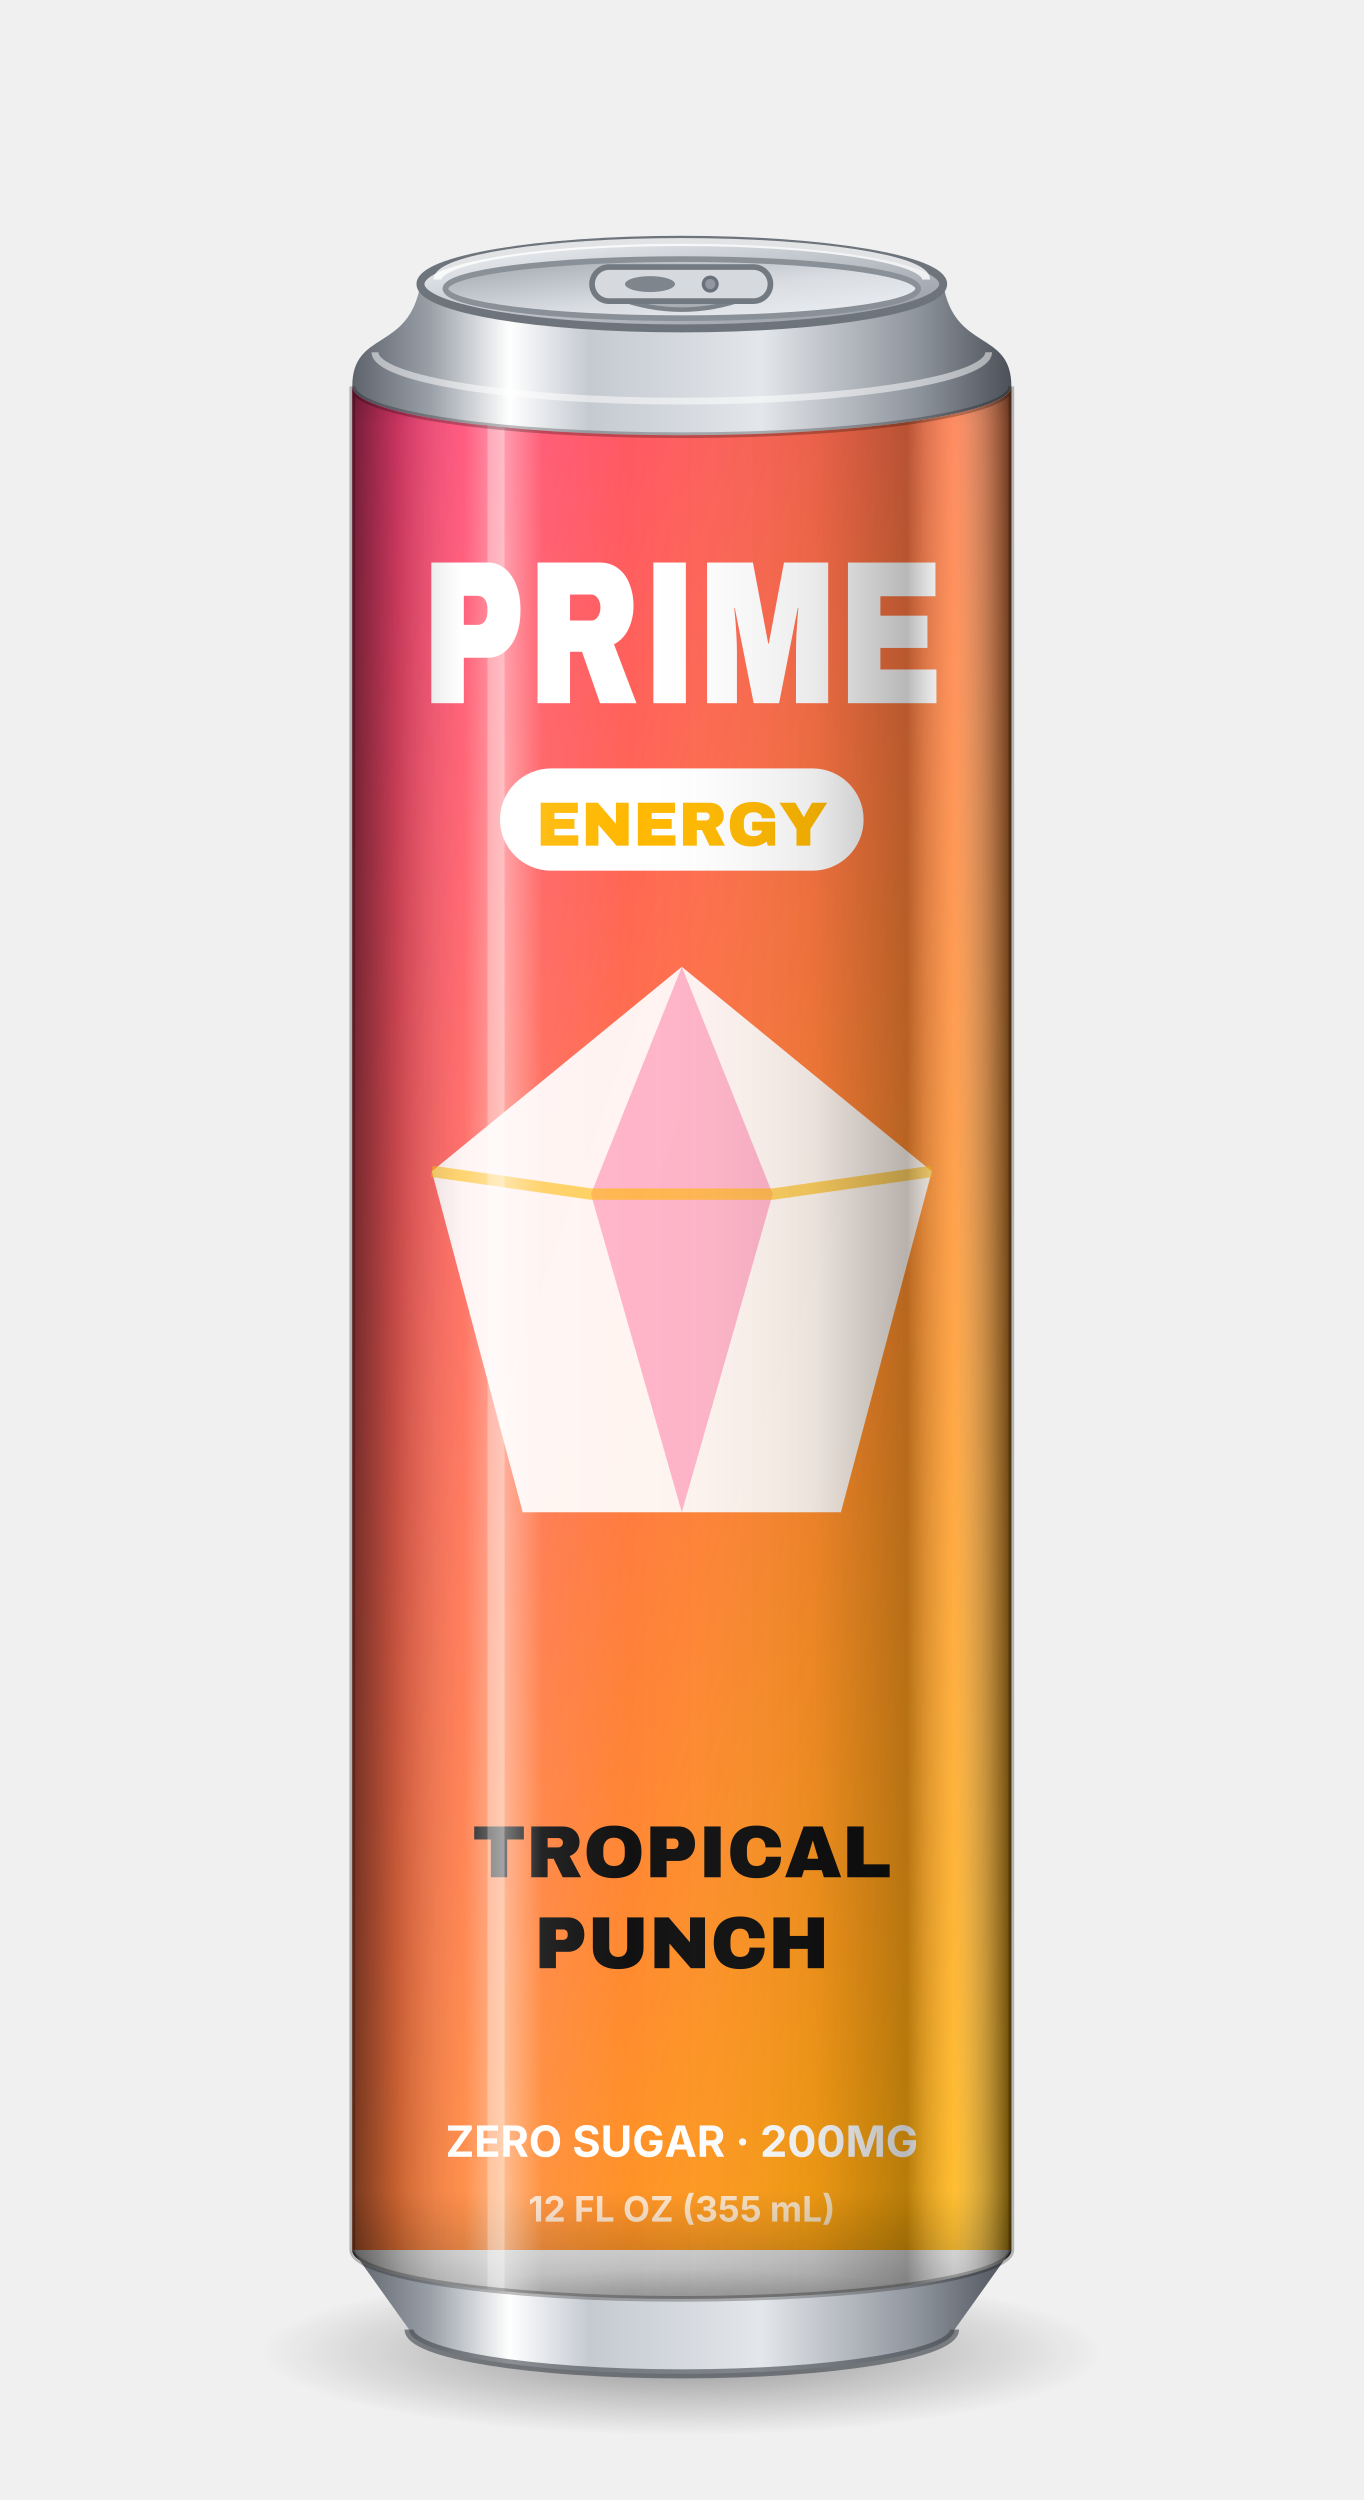
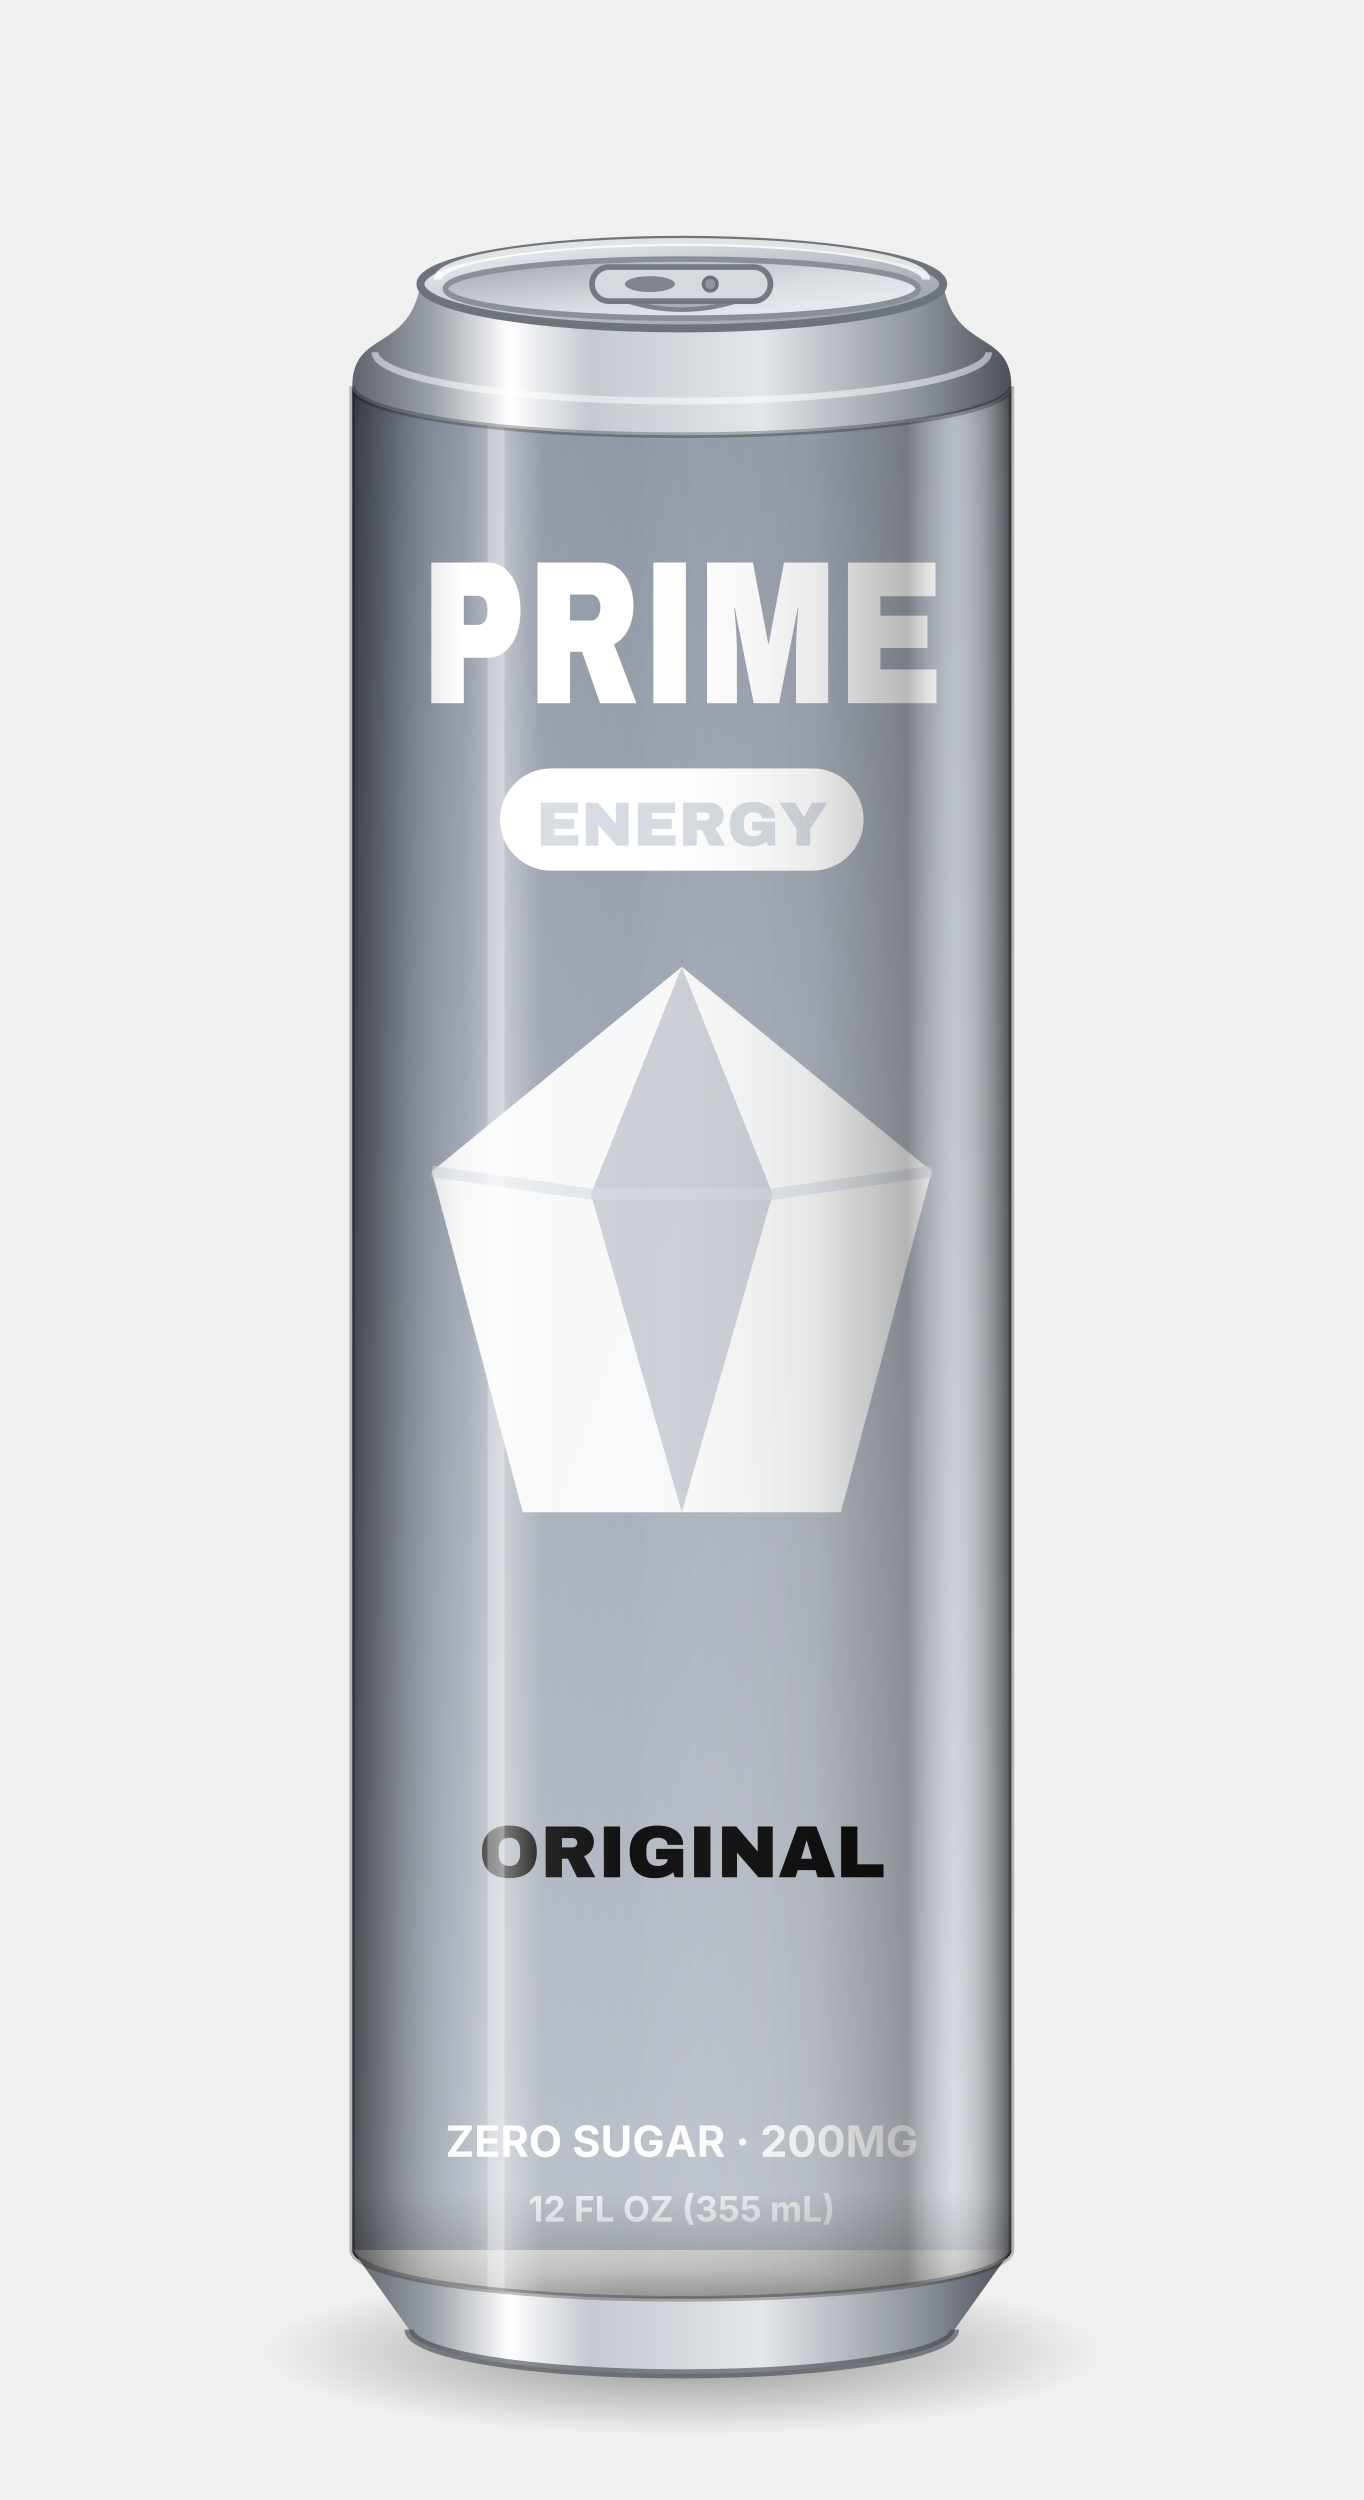
- <svg xmlns="http://www.w3.org/2000/svg" viewBox="0 0 120 220" width="120" height="220" role="img" aria-label="Prime Tropical Punch can, Second Wind art">
+ <svg xmlns="http://www.w3.org/2000/svg" viewBox="0 0 120 220" width="120" height="220" role="img" aria-label="Prime Original can, Second Wind art">
  <defs>
-     <linearGradient id="shade-prime-tropical-punch" x1="0" x2="1">
+     <linearGradient id="shade-prime-original" x1="0" x2="1">
      <stop offset="0" stop-color="#000" stop-opacity="0.55" />
      <stop offset="0.07" stop-color="#000" stop-opacity="0.22" />
      <stop offset="0.17" stop-color="#fff" stop-opacity="0.10" />
      <stop offset="0.23" stop-color="#fff" stop-opacity="0.45" />
      <stop offset="0.29" stop-color="#fff" stop-opacity="0.08" />
      <stop offset="0.42" stop-color="#fff" stop-opacity="0" />
      <stop offset="0.70" stop-color="#000" stop-opacity="0.08" />
      <stop offset="0.84" stop-color="#000" stop-opacity="0.28" />
      <stop offset="0.91" stop-color="#fff" stop-opacity="0.16" />
      <stop offset="1" stop-color="#000" stop-opacity="0.62" />
    </linearGradient>
-     <linearGradient id="vshade-prime-tropical-punch" x1="0" y1="0" x2="0" y2="1">
+     <linearGradient id="vshade-prime-original" x1="0" y1="0" x2="0" y2="1">
      <stop offset="0" stop-color="#000" stop-opacity="0.28" />
      <stop offset="0.05" stop-color="#000" stop-opacity="0" />
      <stop offset="0.94" stop-color="#000" stop-opacity="0" />
      <stop offset="1" stop-color="#000" stop-opacity="0.32" />
    </linearGradient>
-     <linearGradient id="metal-prime-tropical-punch" x1="0" x2="1">
+     <linearGradient id="metal-prime-original" x1="0" x2="1">
      <stop offset="0" stop-color="#5d626b" />
      <stop offset="0.12" stop-color="#9aa0a8" />
      <stop offset="0.24" stop-color="#ffffff" />
      <stop offset="0.36" stop-color="#c5cad1" />
      <stop offset="0.62" stop-color="#e3e6ea" />
      <stop offset="0.86" stop-color="#8d939b" />
      <stop offset="1" stop-color="#4b5058" />
    </linearGradient>
-     <linearGradient id="lid-prime-tropical-punch" x1="0" y1="0" x2="1" y2="1">
+     <linearGradient id="lid-prime-original" x1="0" y1="0" x2="1" y2="1">
      <stop offset="0" stop-color="#f4f6f8" />
      <stop offset="0.5" stop-color="#bfc4cb" />
      <stop offset="1" stop-color="#8e949c" />
    </linearGradient>
-     <linearGradient id="well-prime-tropical-punch" x1="0" y1="0" x2="1" y2="1">
+     <linearGradient id="well-prime-original" x1="0" y1="0" x2="1" y2="1">
      <stop offset="0" stop-color="#9ea4ac" />
      <stop offset="0.55" stop-color="#d9dde2" />
      <stop offset="1" stop-color="#eef0f3" />
    </linearGradient>
-     <radialGradient id="floor-prime-tropical-punch">
+     <radialGradient id="floor-prime-original">
      <stop offset="0" stop-color="#000" stop-opacity="0.4" />
      <stop offset="1" stop-color="#000" stop-opacity="0" />
    </radialGradient>
-     <clipPath id="body-prime-tropical-punch">
+     <clipPath id="body-prime-original">
      <path d="M31 34 A29.0 4.3 0 0 0 89 34 L89 198 A29.0 4.3 0 0 1 31 198 Z" />
    </clipPath>
  </defs>
-   <ellipse cx="60.0" cy="207" rx="37.0" ry="7.3" fill="url(#floor-prime-tropical-punch)" />
-   <path d="M31 198 A29.0 4.3 0 0 0 89 198 L84 205 A24.0 3.9 0 0 1 36 205 Z" fill="url(#metal-prime-tropical-punch)" />
+   <ellipse cx="60.0" cy="207" rx="37.0" ry="7.3" fill="url(#floor-prime-original)" />
+   <path d="M31 198 A29.0 4.3 0 0 0 89 198 L84 205 A24.0 3.9 0 0 1 36 205 Z" fill="url(#metal-prime-original)" />
  <path d="M36 205 A24.0 3.9 0 0 0 84 205" stroke="#3f444b" stroke-width="0.8" fill="none" opacity="0.6" />
-   <path d="M31 34 C31 29,36 31,37 25 L83 25 C84 31,89 29,89 34 A29.0 4.3 0 0 1 31 34 Z" fill="url(#metal-prime-tropical-punch)" />
+   <path d="M31 34 C31 29,36 31,37 25 L83 25 C84 31,89 29,89 34 A29.0 4.3 0 0 1 31 34 Z" fill="url(#metal-prime-original)" />
  <path d="M33 31 A27.0 4.3 0 0 0 87 31" stroke="#fff" stroke-width="0.6" fill="none" opacity="0.5" />
-   <g clip-path="url(#body-prime-tropical-punch)">
-     <linearGradient id="pr-tropical-punch" x1="0" y1="0" x2="1" y2="1">
-       <stop offset="0" stop-color="#ff3d7f" />
-       <stop offset="1" stop-color="#ffb800" />
+   <g clip-path="url(#body-prime-original)">
+     <linearGradient id="pr-original" x1="0" y1="0" x2="1" y2="1">
+       <stop offset="0" stop-color="#7c8594" />
+       <stop offset="1" stop-color="#d6dbe2" />
    </linearGradient>
-     <rect x="31" y="34" width="58" height="164" fill="url(#pr-tropical-punch)" />
+     <rect x="31" y="34" width="58" height="164" fill="url(#pr-original)" />
    <polygon points="60.0,85.08 82.0,103.08 74.0,133.08 46.0,133.08 38.0,103.08" fill="#fff" opacity="0.92" />
-     <polygon points="60.0,85.08 68.0,105.08 60.0,133.08 52.0,105.08" fill="#ff3d7f" opacity="0.35" />
-     <polyline points="38.0,103.08 52.0,105.08 68.0,105.08 82.0,103.08" stroke="#ffb800" stroke-width="1" fill="none" opacity="0.6" />
+     <polygon points="60.0,85.08 68.0,105.08 60.0,133.08 52.0,105.08" fill="#7c8594" opacity="0.35" />
+     <polyline points="38.0,103.08 52.0,105.08 68.0,105.08 82.0,103.08" stroke="#d6dbe2" stroke-width="1" fill="none" opacity="0.6" />
    <path transform="translate(37.00 61.88) scale(0.7189 1)" d="M12.24 -8.32V-8.08Q12.24 -6.93 11.74 -5.99Q11.23 -5.06 10.33 -4.53Q9.43 -4 8.28 -4H5.31V0H1.33V-12.38H8.28Q9.43 -12.38 10.33 -11.85Q11.23 -11.32 11.74 -10.39Q12.24 -9.47 12.24 -8.32ZM5.31 -6.89H6.95Q7.58 -6.89 7.89 -7.22Q8.21 -7.54 8.21 -8.1V-8.24Q8.21 -8.82 7.89 -9.13Q7.58 -9.45 6.95 -9.45H5.31ZM23.69 -5.18 26.44 0H21.98L19.78 -4.52H18.31V0H14.33V-12.38H21.91Q23.24 -12.38 24.18 -11.87Q25.13 -11.36 25.6 -10.48Q26.08 -9.61 26.08 -8.59Q26.08 -7.45 25.47 -6.53Q24.86 -5.62 23.69 -5.18ZM20.92 -9.56H18.31V-7.27H20.92Q21.38 -7.27 21.71 -7.6Q22.03 -7.94 22.03 -8.42Q22.03 -8.91 21.71 -9.23Q21.38 -9.56 20.92 -9.56ZM28.51 0V-12.38H32.49V0ZM45.97 0V-4.46Q45.97 -5.29 46.03 -6.16Q46.1 -7.04 46.17 -7.63Q46.24 -8.23 46.26 -8.39H46.19L43.9 0H40.79L38.48 -8.37H38.41Q38.43 -8.21 38.51 -7.62Q38.59 -7.04 38.66 -6.16Q38.74 -5.29 38.74 -4.46V0H35.08V-12.38H40.7L42.57 -5.24H42.64L44.5 -12.38H49.91V0ZM52.33 -12.38H63.04V-9.41H56.3V-7.7H62.06V-4.86H56.3V-2.97H63.16V0H52.33Z" fill="#fff" />
    <rect x="44.0" y="67.62" width="32" height="9" rx="4.5" fill="#fff" />
-     <path transform="translate(47.17 74.42) scale(1 1)" d="M0.41 -3.78H3.68V-2.88H1.62V-2.35H3.38V-1.48H1.62V-0.91H3.72V0H0.41ZM7.08 0 5.49 -1.84V0H4.38V-3.78H5.44L7.03 -1.92V-3.78H8.15V0ZM8.96 -3.78H12.23V-2.88H10.18V-2.35H11.94V-1.48H10.18V-0.91H12.27V0H8.96ZM15.79 -1.58 16.63 0H15.27L14.6 -1.38H14.15V0H12.93V-3.78H15.25Q15.65 -3.78 15.94 -3.63Q16.23 -3.47 16.38 -3.2Q16.52 -2.94 16.52 -2.62Q16.52 -2.28 16.34 -2Q16.15 -1.72 15.79 -1.58ZM14.94 -2.92H14.15V-2.22H14.94Q15.09 -2.22 15.19 -2.32Q15.28 -2.43 15.28 -2.57Q15.28 -2.72 15.19 -2.82Q15.09 -2.92 14.94 -2.92ZM21.04 -2.41H19.88Q19.88 -2.65 19.67 -2.8Q19.46 -2.94 19.16 -2.94Q18.73 -2.94 18.51 -2.71Q18.29 -2.49 18.29 -2.07V-1.72Q18.29 -1.3 18.51 -1.07Q18.73 -0.84 19.16 -0.84Q19.46 -0.84 19.67 -0.98Q19.88 -1.12 19.88 -1.34H19.02V-2.11H21.04V0H20.41L20.29 -0.37Q19.77 0.07 18.94 0.07Q18 0.07 17.52 -0.43Q17.05 -0.92 17.05 -1.89Q17.05 -2.85 17.59 -3.35Q18.12 -3.85 19.11 -3.85Q19.66 -3.85 20.09 -3.68Q20.53 -3.52 20.78 -3.2Q21.04 -2.88 21.04 -2.41ZM24.14 0H22.92V-1.47L21.42 -3.78H22.82L23.55 -2.52H23.57L24.29 -3.78H25.62L24.14 -1.47Z" fill="#ffb800" />
-     <path transform="translate(41.58 165.20) scale(1 1)" d="M3.05 -3.33V0H1.62V-3.33H0.15V-4.47H4.52V-3.33ZM8.55 -1.87 9.55 0H7.94L7.14 -1.63H6.61V0H5.17V-4.47H7.91Q8.39 -4.47 8.73 -4.29Q9.07 -4.1 9.25 -3.79Q9.42 -3.47 9.42 -3.1Q9.42 -2.69 9.2 -2.36Q8.98 -2.03 8.55 -1.87ZM7.55 -3.45H6.61V-2.63H7.55Q7.72 -2.63 7.84 -2.75Q7.96 -2.87 7.96 -3.04Q7.96 -3.22 7.84 -3.33Q7.72 -3.45 7.55 -3.45ZM14.87 -2.24Q14.87 -1.1 14.24 -0.51Q13.61 0.08 12.45 0.08Q11.3 0.08 10.67 -0.51Q10.04 -1.1 10.04 -2.24Q10.04 -3.37 10.67 -3.96Q11.3 -4.55 12.45 -4.55Q13.61 -4.55 14.24 -3.96Q14.87 -3.37 14.87 -2.24ZM11.51 -2.44V-2.03Q11.51 -1.55 11.75 -1.27Q11.99 -0.99 12.45 -0.99Q12.92 -0.99 13.16 -1.27Q13.4 -1.55 13.4 -2.03V-2.44Q13.4 -2.92 13.16 -3.2Q12.92 -3.48 12.45 -3.48Q11.99 -3.48 11.75 -3.2Q11.51 -2.92 11.51 -2.44ZM19.58 -3V-2.92Q19.58 -2.5 19.4 -2.16Q19.22 -1.83 18.9 -1.63Q18.57 -1.44 18.15 -1.44H17.08V0H15.65V-4.47H18.15Q18.57 -4.47 18.9 -4.28Q19.22 -4.09 19.4 -3.75Q19.58 -3.42 19.58 -3ZM17.08 -2.49H17.67Q17.9 -2.49 18.01 -2.61Q18.13 -2.72 18.13 -2.92V-2.98Q18.13 -3.19 18.01 -3.3Q17.9 -3.41 17.67 -3.41H17.08ZM20.4 0V-4.47H21.84V0ZM27.15 -2.63H25.78Q25.78 -3.02 25.57 -3.25Q25.37 -3.48 24.99 -3.48Q24.56 -3.48 24.35 -3.2Q24.15 -2.93 24.15 -2.44V-2.03Q24.15 -1.55 24.35 -1.27Q24.56 -0.99 24.98 -0.99Q25.4 -0.99 25.61 -1.21Q25.82 -1.42 25.82 -1.81H27.15Q27.15 -0.9 26.59 -0.41Q26.03 0.08 25 0.08Q23.86 0.08 23.27 -0.51Q22.68 -1.09 22.68 -2.24Q22.68 -3.38 23.27 -3.96Q23.86 -4.55 25 -4.55Q25.99 -4.55 26.57 -4.05Q27.15 -3.56 27.15 -2.63ZM30.92 0 30.73 -0.63H29.17L28.98 0H27.51L29.14 -4.47H30.81L32.44 0ZM29.46 -1.63H30.43L29.96 -3.22H29.94ZM32.98 -4.47H34.42V-1.14H36.71V0H32.98Z" fill="#111111" />
-     <path transform="translate(47.00 173.20) scale(1 1)" d="M4.42 -3V-2.92Q4.42 -2.5 4.24 -2.16Q4.06 -1.83 3.73 -1.63Q3.41 -1.44 2.99 -1.44H1.92V0H0.48V-4.47H2.99Q3.41 -4.47 3.73 -4.28Q4.06 -4.09 4.24 -3.75Q4.42 -3.42 4.42 -3ZM1.92 -2.49H2.51Q2.74 -2.49 2.85 -2.61Q2.96 -2.72 2.96 -2.92V-2.98Q2.96 -3.19 2.85 -3.3Q2.74 -3.41 2.51 -3.41H1.92ZM7.4 0.08Q6.34 0.08 5.76 -0.4Q5.17 -0.88 5.17 -1.8V-4.47H6.61V-1.82Q6.61 -1.44 6.81 -1.22Q7.01 -0.99 7.4 -0.99Q7.78 -0.99 7.99 -1.22Q8.19 -1.45 8.19 -1.82V-4.47H9.63V-1.8Q9.63 -0.88 9.05 -0.4Q8.47 0.08 7.4 0.08ZM13.79 0 11.91 -2.17V0H10.59V-4.47H11.84L13.72 -2.27V-4.47H15.04V0ZM20.29 -2.63H18.91Q18.91 -3.02 18.71 -3.25Q18.51 -3.48 18.13 -3.48Q17.69 -3.48 17.49 -3.2Q17.28 -2.93 17.28 -2.44V-2.03Q17.28 -1.55 17.49 -1.27Q17.69 -0.99 18.12 -0.99Q18.53 -0.99 18.75 -1.21Q18.96 -1.42 18.96 -1.81H20.29Q20.29 -0.9 19.72 -0.41Q19.16 0.08 18.13 0.08Q16.99 0.08 16.4 -0.51Q15.81 -1.09 15.81 -2.24Q15.81 -3.38 16.4 -3.96Q16.99 -4.55 18.13 -4.55Q19.13 -4.55 19.71 -4.05Q20.29 -3.56 20.29 -2.63ZM24.08 0V-1.7H22.5V0H21.06V-4.47H22.5V-2.84H24.08V-4.47H25.51V0Z" fill="#111111" />
+     <path transform="translate(47.17 74.42) scale(1 1)" d="M0.41 -3.78H3.68V-2.88H1.62V-2.35H3.38V-1.48H1.62V-0.91H3.72V0H0.41ZM7.08 0 5.49 -1.84V0H4.38V-3.78H5.44L7.03 -1.92V-3.78H8.15V0ZM8.96 -3.78H12.23V-2.88H10.18V-2.35H11.94V-1.48H10.18V-0.91H12.27V0H8.96ZM15.79 -1.58 16.63 0H15.27L14.6 -1.38H14.15V0H12.93V-3.78H15.25Q15.65 -3.78 15.94 -3.63Q16.23 -3.47 16.38 -3.2Q16.52 -2.94 16.52 -2.62Q16.52 -2.28 16.34 -2Q16.15 -1.72 15.79 -1.58ZM14.94 -2.92H14.15V-2.22H14.94Q15.09 -2.22 15.19 -2.32Q15.28 -2.43 15.28 -2.57Q15.28 -2.72 15.19 -2.82Q15.09 -2.92 14.94 -2.92ZM21.04 -2.41H19.88Q19.88 -2.65 19.67 -2.8Q19.46 -2.94 19.16 -2.94Q18.73 -2.94 18.51 -2.71Q18.29 -2.49 18.29 -2.07V-1.72Q18.29 -1.3 18.51 -1.07Q18.73 -0.84 19.16 -0.84Q19.46 -0.84 19.67 -0.98Q19.88 -1.12 19.88 -1.34H19.02V-2.11H21.04V0H20.41L20.29 -0.37Q19.77 0.07 18.94 0.07Q18 0.07 17.52 -0.43Q17.05 -0.92 17.05 -1.89Q17.05 -2.85 17.59 -3.35Q18.12 -3.85 19.11 -3.85Q19.66 -3.85 20.09 -3.68Q20.53 -3.52 20.78 -3.2Q21.04 -2.88 21.04 -2.41ZM24.14 0H22.92V-1.47L21.42 -3.78H22.82L23.55 -2.52H23.57L24.29 -3.78H25.62L24.14 -1.47Z" fill="#d6dbe2" />
+     <path transform="translate(42.12 165.20) scale(1 1)" d="M5.12 -2.24Q5.12 -1.1 4.49 -0.51Q3.86 0.08 2.7 0.08Q1.55 0.08 0.92 -0.51Q0.29 -1.1 0.29 -2.24Q0.29 -3.37 0.92 -3.96Q1.55 -4.55 2.7 -4.55Q3.86 -4.55 4.49 -3.96Q5.12 -3.37 5.12 -2.24ZM1.76 -2.44V-2.03Q1.76 -1.55 2 -1.27Q2.24 -0.99 2.7 -0.99Q3.17 -0.99 3.41 -1.27Q3.65 -1.55 3.65 -2.03V-2.44Q3.65 -2.92 3.41 -3.2Q3.17 -3.48 2.7 -3.48Q2.24 -3.48 2 -3.2Q1.76 -2.92 1.76 -2.44ZM9.28 -1.87 10.27 0H8.66L7.86 -1.63H7.33V0H5.9V-4.47H8.63Q9.11 -4.47 9.45 -4.29Q9.8 -4.1 9.97 -3.79Q10.14 -3.47 10.14 -3.1Q10.14 -2.69 9.92 -2.36Q9.7 -2.03 9.28 -1.87ZM8.27 -3.45H7.33V-2.63H8.27Q8.44 -2.63 8.56 -2.75Q8.68 -2.87 8.68 -3.04Q8.68 -3.22 8.56 -3.33Q8.44 -3.45 8.27 -3.45ZM11.02 0V-4.47H12.45V0ZM18 -2.85H16.63Q16.63 -3.13 16.39 -3.31Q16.14 -3.48 15.79 -3.48Q15.28 -3.48 15.02 -3.21Q14.76 -2.94 14.76 -2.44V-2.03Q14.76 -1.53 15.02 -1.26Q15.28 -0.99 15.79 -0.99Q16.14 -0.99 16.39 -1.16Q16.63 -1.33 16.63 -1.59H15.62V-2.5H18V0H17.26L17.12 -0.44Q16.51 0.08 15.52 0.08Q14.41 0.08 13.85 -0.5Q13.29 -1.09 13.29 -2.24Q13.29 -3.37 13.93 -3.96Q14.56 -4.55 15.73 -4.55Q16.37 -4.55 16.89 -4.36Q17.4 -4.16 17.7 -3.78Q18 -3.4 18 -2.85ZM18.96 0V-4.47H20.4V0ZM24.62 0 22.74 -2.17V0H21.42V-4.47H22.68L24.56 -2.27V-4.47H25.88V0ZM29.83 0 29.65 -0.63H28.08L27.89 0H26.42L28.05 -4.47H29.72L31.36 0ZM28.38 -1.63H29.35L28.88 -3.22H28.85ZM31.9 -4.47H33.33V-1.14H35.63V0H31.9Z" fill="#111111" />
    <path transform="translate(39.21 189.80) scale(1 1)" d="M0.21 0V-0.34L1.33 -1.92Q1.44 -2.07 1.56 -2.21Q1.69 -2.36 1.81 -2.5L1.86 -2.32Q1.67 -2.3 1.48 -2.3Q1.3 -2.3 1.11 -2.3H0.21V-2.76H2.31V-2.42L1.21 -0.87Q1.1 -0.72 0.97 -0.56Q0.84 -0.41 0.71 -0.26L0.67 -0.45Q0.86 -0.46 1.06 -0.47Q1.25 -0.47 1.44 -0.47H2.32V0ZM2.77 0V-2.76H4.62V-2.3H3.34V-1.63H4.53V-1.17H3.34V-0.47H4.63V0ZM5.08 0V-2.76H6.16Q6.48 -2.76 6.7 -2.65Q6.92 -2.54 7.03 -2.34Q7.15 -2.14 7.15 -1.86Q7.15 -1.59 7.03 -1.39Q6.91 -1.2 6.69 -1.09Q6.47 -0.99 6.15 -0.99H5.42V-1.45H6.06Q6.23 -1.45 6.34 -1.49Q6.45 -1.54 6.51 -1.63Q6.56 -1.73 6.56 -1.86Q6.56 -2.01 6.51 -2.1Q6.45 -2.2 6.34 -2.25Q6.23 -2.3 6.05 -2.3H5.65V0ZM6.62 0 5.95 -1.26H6.56L7.25 0ZM8.79 0.04Q8.43 0.04 8.13 -0.13Q7.84 -0.3 7.67 -0.61Q7.5 -0.93 7.5 -1.38Q7.5 -1.83 7.67 -2.15Q7.84 -2.47 8.13 -2.63Q8.43 -2.8 8.79 -2.8Q9.16 -2.8 9.45 -2.63Q9.74 -2.47 9.91 -2.15Q10.08 -1.83 10.08 -1.38Q10.08 -0.93 9.91 -0.61Q9.74 -0.3 9.45 -0.13Q9.16 0.04 8.79 0.04ZM8.79 -0.47Q9.01 -0.47 9.17 -0.57Q9.33 -0.68 9.42 -0.88Q9.51 -1.09 9.51 -1.38Q9.51 -1.68 9.42 -1.88Q9.33 -2.09 9.17 -2.19Q9.01 -2.3 8.79 -2.3Q8.58 -2.3 8.42 -2.19Q8.25 -2.09 8.17 -1.88Q8.08 -1.68 8.08 -1.38Q8.08 -1.09 8.17 -0.88Q8.25 -0.68 8.42 -0.57Q8.58 -0.47 8.79 -0.47ZM12.42 0.04Q12.09 0.04 11.84 -0.06Q11.59 -0.16 11.46 -0.36Q11.32 -0.56 11.31 -0.86H11.86Q11.88 -0.72 11.95 -0.62Q12.02 -0.53 12.14 -0.48Q12.26 -0.44 12.41 -0.44Q12.57 -0.44 12.68 -0.48Q12.79 -0.53 12.85 -0.6Q12.92 -0.68 12.92 -0.79Q12.92 -0.89 12.86 -0.95Q12.8 -1.01 12.7 -1.06Q12.59 -1.11 12.44 -1.14L12.13 -1.22Q11.78 -1.3 11.59 -1.49Q11.39 -1.67 11.39 -1.97Q11.39 -2.22 11.52 -2.41Q11.66 -2.59 11.89 -2.7Q12.13 -2.8 12.43 -2.8Q12.73 -2.8 12.96 -2.7Q13.19 -2.59 13.32 -2.41Q13.44 -2.22 13.45 -1.98H12.9Q12.89 -2.14 12.76 -2.23Q12.63 -2.32 12.42 -2.32Q12.28 -2.32 12.18 -2.28Q12.07 -2.24 12.02 -2.17Q11.97 -2.1 11.97 -2.01Q11.97 -1.9 12.03 -1.84Q12.09 -1.77 12.19 -1.73Q12.29 -1.68 12.41 -1.66L12.66 -1.6Q12.83 -1.56 12.98 -1.49Q13.13 -1.42 13.25 -1.33Q13.36 -1.23 13.42 -1.09Q13.49 -0.96 13.49 -0.79Q13.49 -0.54 13.36 -0.35Q13.23 -0.16 12.99 -0.06Q12.75 0.04 12.42 0.04ZM15.03 0.04Q14.69 0.04 14.43 -0.09Q14.18 -0.22 14.04 -0.44Q13.89 -0.67 13.89 -0.97V-2.76H14.46V-1.02Q14.46 -0.86 14.53 -0.73Q14.6 -0.6 14.73 -0.53Q14.86 -0.46 15.03 -0.46Q15.21 -0.46 15.34 -0.53Q15.47 -0.6 15.54 -0.73Q15.61 -0.86 15.61 -1.02V-2.76H16.18V-0.97Q16.18 -0.67 16.03 -0.44Q15.89 -0.22 15.63 -0.09Q15.38 0.04 15.03 0.04ZM17.9 0.04Q17.51 0.04 17.22 -0.13Q16.93 -0.31 16.76 -0.62Q16.6 -0.94 16.6 -1.38Q16.6 -1.83 16.77 -2.15Q16.94 -2.46 17.23 -2.63Q17.52 -2.8 17.89 -2.8Q18.12 -2.8 18.32 -2.73Q18.52 -2.67 18.68 -2.54Q18.84 -2.42 18.94 -2.25Q19.04 -2.08 19.06 -1.87H18.49Q18.46 -1.97 18.41 -2.05Q18.35 -2.13 18.28 -2.19Q18.2 -2.24 18.11 -2.27Q18.01 -2.3 17.9 -2.3Q17.68 -2.3 17.52 -2.19Q17.36 -2.09 17.27 -1.88Q17.17 -1.68 17.17 -1.38Q17.17 -1.09 17.26 -0.89Q17.35 -0.68 17.52 -0.57Q17.68 -0.47 17.9 -0.47Q18.1 -0.47 18.25 -0.54Q18.39 -0.61 18.47 -0.74Q18.54 -0.88 18.54 -1.06L18.66 -1.04H17.94V-1.47H19.09V-1.13Q19.09 -0.76 18.94 -0.5Q18.78 -0.24 18.52 -0.1Q18.25 0.04 17.9 0.04ZM19.37 0 20.31 -2.76H21.05L22.02 0H21.39L20.95 -1.33Q20.87 -1.59 20.79 -1.9Q20.71 -2.21 20.61 -2.57H20.74Q20.65 -2.2 20.57 -1.9Q20.5 -1.59 20.42 -1.33L19.99 0ZM19.96 -0.64V-1.09H21.43V-0.64ZM22.36 0V-2.76H23.44Q23.76 -2.76 23.98 -2.65Q24.2 -2.54 24.31 -2.34Q24.43 -2.14 24.43 -1.86Q24.43 -1.59 24.31 -1.39Q24.2 -1.2 23.97 -1.09Q23.75 -0.99 23.43 -0.99H22.7V-1.45H23.34Q23.51 -1.45 23.62 -1.49Q23.74 -1.54 23.79 -1.63Q23.85 -1.73 23.85 -1.86Q23.85 -2.01 23.79 -2.1Q23.74 -2.2 23.62 -2.25Q23.51 -2.3 23.34 -2.3H22.93V0ZM23.9 0 23.23 -1.26H23.84L24.53 0ZM26.14 -0.99Q26.01 -0.99 25.92 -1.08Q25.82 -1.18 25.82 -1.31Q25.82 -1.45 25.92 -1.54Q26.01 -1.63 26.14 -1.63Q26.28 -1.63 26.37 -1.54Q26.46 -1.45 26.46 -1.31Q26.46 -1.18 26.37 -1.08Q26.28 -0.99 26.14 -0.99ZM27.91 0V-0.41L28.89 -1.33Q29.01 -1.45 29.1 -1.55Q29.19 -1.65 29.23 -1.74Q29.28 -1.84 29.28 -1.95Q29.28 -2.07 29.22 -2.16Q29.17 -2.25 29.07 -2.3Q28.97 -2.35 28.85 -2.35Q28.72 -2.35 28.62 -2.3Q28.53 -2.25 28.48 -2.15Q28.42 -2.05 28.42 -1.92H27.88Q27.88 -2.19 28.01 -2.39Q28.13 -2.58 28.35 -2.69Q28.57 -2.8 28.85 -2.8Q29.15 -2.8 29.36 -2.7Q29.58 -2.59 29.71 -2.41Q29.83 -2.22 29.83 -1.99Q29.83 -1.83 29.77 -1.68Q29.71 -1.53 29.55 -1.34Q29.4 -1.16 29.11 -0.9L28.69 -0.49V-0.47H29.86V0ZM31.35 0.04Q31 0.04 30.76 -0.13Q30.51 -0.3 30.38 -0.62Q30.25 -0.93 30.25 -1.38Q30.25 -1.83 30.38 -2.15Q30.51 -2.46 30.76 -2.63Q31 -2.8 31.35 -2.8Q31.7 -2.8 31.95 -2.63Q32.2 -2.46 32.33 -2.14Q32.46 -1.83 32.46 -1.38Q32.46 -0.93 32.33 -0.62Q32.2 -0.3 31.95 -0.13Q31.7 0.04 31.35 0.04ZM31.35 -0.43Q31.52 -0.43 31.64 -0.54Q31.76 -0.65 31.82 -0.87Q31.88 -1.08 31.88 -1.38Q31.88 -1.68 31.82 -1.9Q31.76 -2.11 31.64 -2.22Q31.52 -2.33 31.35 -2.33Q31.18 -2.33 31.06 -2.22Q30.95 -2.11 30.88 -1.9Q30.82 -1.68 30.82 -1.38Q30.82 -1.08 30.88 -0.87Q30.95 -0.65 31.06 -0.54Q31.18 -0.43 31.35 -0.43ZM33.91 0.04Q33.57 0.04 33.32 -0.13Q33.07 -0.3 32.94 -0.62Q32.81 -0.93 32.81 -1.38Q32.81 -1.83 32.94 -2.15Q33.07 -2.46 33.32 -2.63Q33.57 -2.8 33.91 -2.8Q34.26 -2.8 34.51 -2.63Q34.76 -2.46 34.89 -2.14Q35.02 -1.83 35.02 -1.38Q35.02 -0.93 34.89 -0.62Q34.76 -0.3 34.51 -0.13Q34.26 0.04 33.91 0.04ZM33.91 -0.43Q34.08 -0.43 34.2 -0.54Q34.32 -0.65 34.38 -0.87Q34.44 -1.08 34.44 -1.38Q34.44 -1.68 34.38 -1.9Q34.32 -2.11 34.2 -2.22Q34.08 -2.33 33.91 -2.33Q33.75 -2.33 33.63 -2.22Q33.51 -2.11 33.45 -1.9Q33.39 -1.68 33.39 -1.38Q33.39 -1.08 33.45 -0.87Q33.51 -0.65 33.63 -0.54Q33.75 -0.43 33.91 -0.43ZM35.45 0V-2.76H36.32L36.76 -1.5Q36.79 -1.41 36.83 -1.27Q36.86 -1.12 36.9 -0.96Q36.94 -0.8 36.97 -0.64Q37 -0.49 37.02 -0.38H36.91Q36.93 -0.49 36.97 -0.64Q37 -0.79 37.04 -0.96Q37.07 -1.12 37.11 -1.26Q37.15 -1.41 37.17 -1.5L37.62 -2.76H38.49V0H37.92V-1.3Q37.92 -1.39 37.92 -1.53Q37.92 -1.66 37.93 -1.82Q37.93 -1.98 37.94 -2.14Q37.94 -2.3 37.94 -2.44H37.98Q37.94 -2.28 37.9 -2.12Q37.86 -1.95 37.81 -1.8Q37.77 -1.65 37.73 -1.52Q37.69 -1.39 37.66 -1.3L37.21 0H36.73L36.26 -1.3Q36.24 -1.39 36.2 -1.51Q36.16 -1.64 36.11 -1.8Q36.07 -1.95 36.03 -2.11Q35.98 -2.28 35.94 -2.44H35.98Q35.99 -2.3 35.99 -2.14Q35.99 -1.99 36 -1.83Q36 -1.67 36.01 -1.53Q36.01 -1.4 36.01 -1.3V0ZM40.21 0.04Q39.82 0.04 39.53 -0.13Q39.24 -0.31 39.08 -0.62Q38.91 -0.94 38.91 -1.38Q38.91 -1.83 39.08 -2.15Q39.25 -2.46 39.54 -2.63Q39.84 -2.8 40.2 -2.8Q40.43 -2.8 40.63 -2.73Q40.84 -2.67 40.99 -2.54Q41.15 -2.42 41.25 -2.25Q41.35 -2.08 41.38 -1.87H40.8Q40.77 -1.97 40.72 -2.05Q40.67 -2.13 40.59 -2.19Q40.52 -2.24 40.42 -2.27Q40.32 -2.3 40.21 -2.3Q39.99 -2.3 39.83 -2.19Q39.67 -2.09 39.58 -1.88Q39.49 -1.68 39.49 -1.38Q39.49 -1.09 39.58 -0.89Q39.67 -0.68 39.83 -0.57Q39.99 -0.47 40.22 -0.47Q40.42 -0.47 40.56 -0.54Q40.7 -0.61 40.78 -0.74Q40.86 -0.88 40.86 -1.06L40.97 -1.04H40.25V-1.47H41.4V-1.13Q41.4 -0.76 41.25 -0.5Q41.1 -0.24 40.83 -0.1Q40.56 0.04 40.21 0.04Z" fill="#fff" />
    <text x="60.0" y="195.5" font-family="inter" font-size="3.1" font-weight="700" text-anchor="middle" fill="#ffffff" opacity="0.75">12 FL OZ (355 mL)</text>
-     <rect x="31" y="29.7" width="58" height="172.6" fill="url(#vshade-prime-tropical-punch)" />
-     <rect x="31" y="29.7" width="58" height="172.6" fill="url(#shade-prime-tropical-punch)" />
+     <rect x="31" y="29.7" width="58" height="172.6" fill="url(#vshade-prime-original)" />
+     <rect x="31" y="29.7" width="58" height="172.6" fill="url(#shade-prime-original)" />
    <rect x="42.9" y="29.7" width="1.5" height="172.6" fill="#fff" opacity="0.3" />
  </g>
  <path d="M31 34 A29.0 4.3 0 0 0 89 34 L89 198 A29.0 4.3 0 0 1 31 198 Z" fill="none" stroke="#000" stroke-opacity="0.25" stroke-width="0.5" />
-   <ellipse cx="60.0" cy="25" rx="23.0" ry="3.9" fill="url(#lid-prime-tropical-punch)" stroke="#6e747c" stroke-width="0.7" />
-   <ellipse cx="60.0" cy="25.4" rx="20.8" ry="2.6" fill="url(#well-prime-tropical-punch)" stroke="#8a9098" stroke-width="0.5" />
+   <ellipse cx="60.0" cy="25" rx="23.0" ry="3.9" fill="url(#lid-prime-original)" stroke="#6e747c" stroke-width="0.7" />
+   <ellipse cx="60.0" cy="25.4" rx="20.8" ry="2.6" fill="url(#well-prime-original)" stroke="#8a9098" stroke-width="0.5" />
  <path d="M54.3 26.2 q5.7 2.1 11.4 0 l-1.5 -1.4 h-8.4 z" fill="#a9aeb5" stroke="#7c828a" stroke-width="0.4" />
  <path d="M53.6 23.5 h12.7 a1.5 1.5 0 0 1 0 3.0 h-12.7 a1.5 1.5 0 0 1 0 -3.0 z" fill="#d6dade" stroke="#737981" stroke-width="0.5" />
  <ellipse cx="57.2" cy="25" rx="2.2" ry="0.7" fill="#7f858d" />
  <circle cx="62.5" cy="25" r="0.6" fill="#9097a0" stroke="#6b717a" stroke-width="0.3" />
  <path d="M38.5 24.6 A21.5 3.3 0 0 1 81.5 24.6" stroke="#fff" stroke-width="0.7" fill="none" opacity="0.8" />
</svg>
